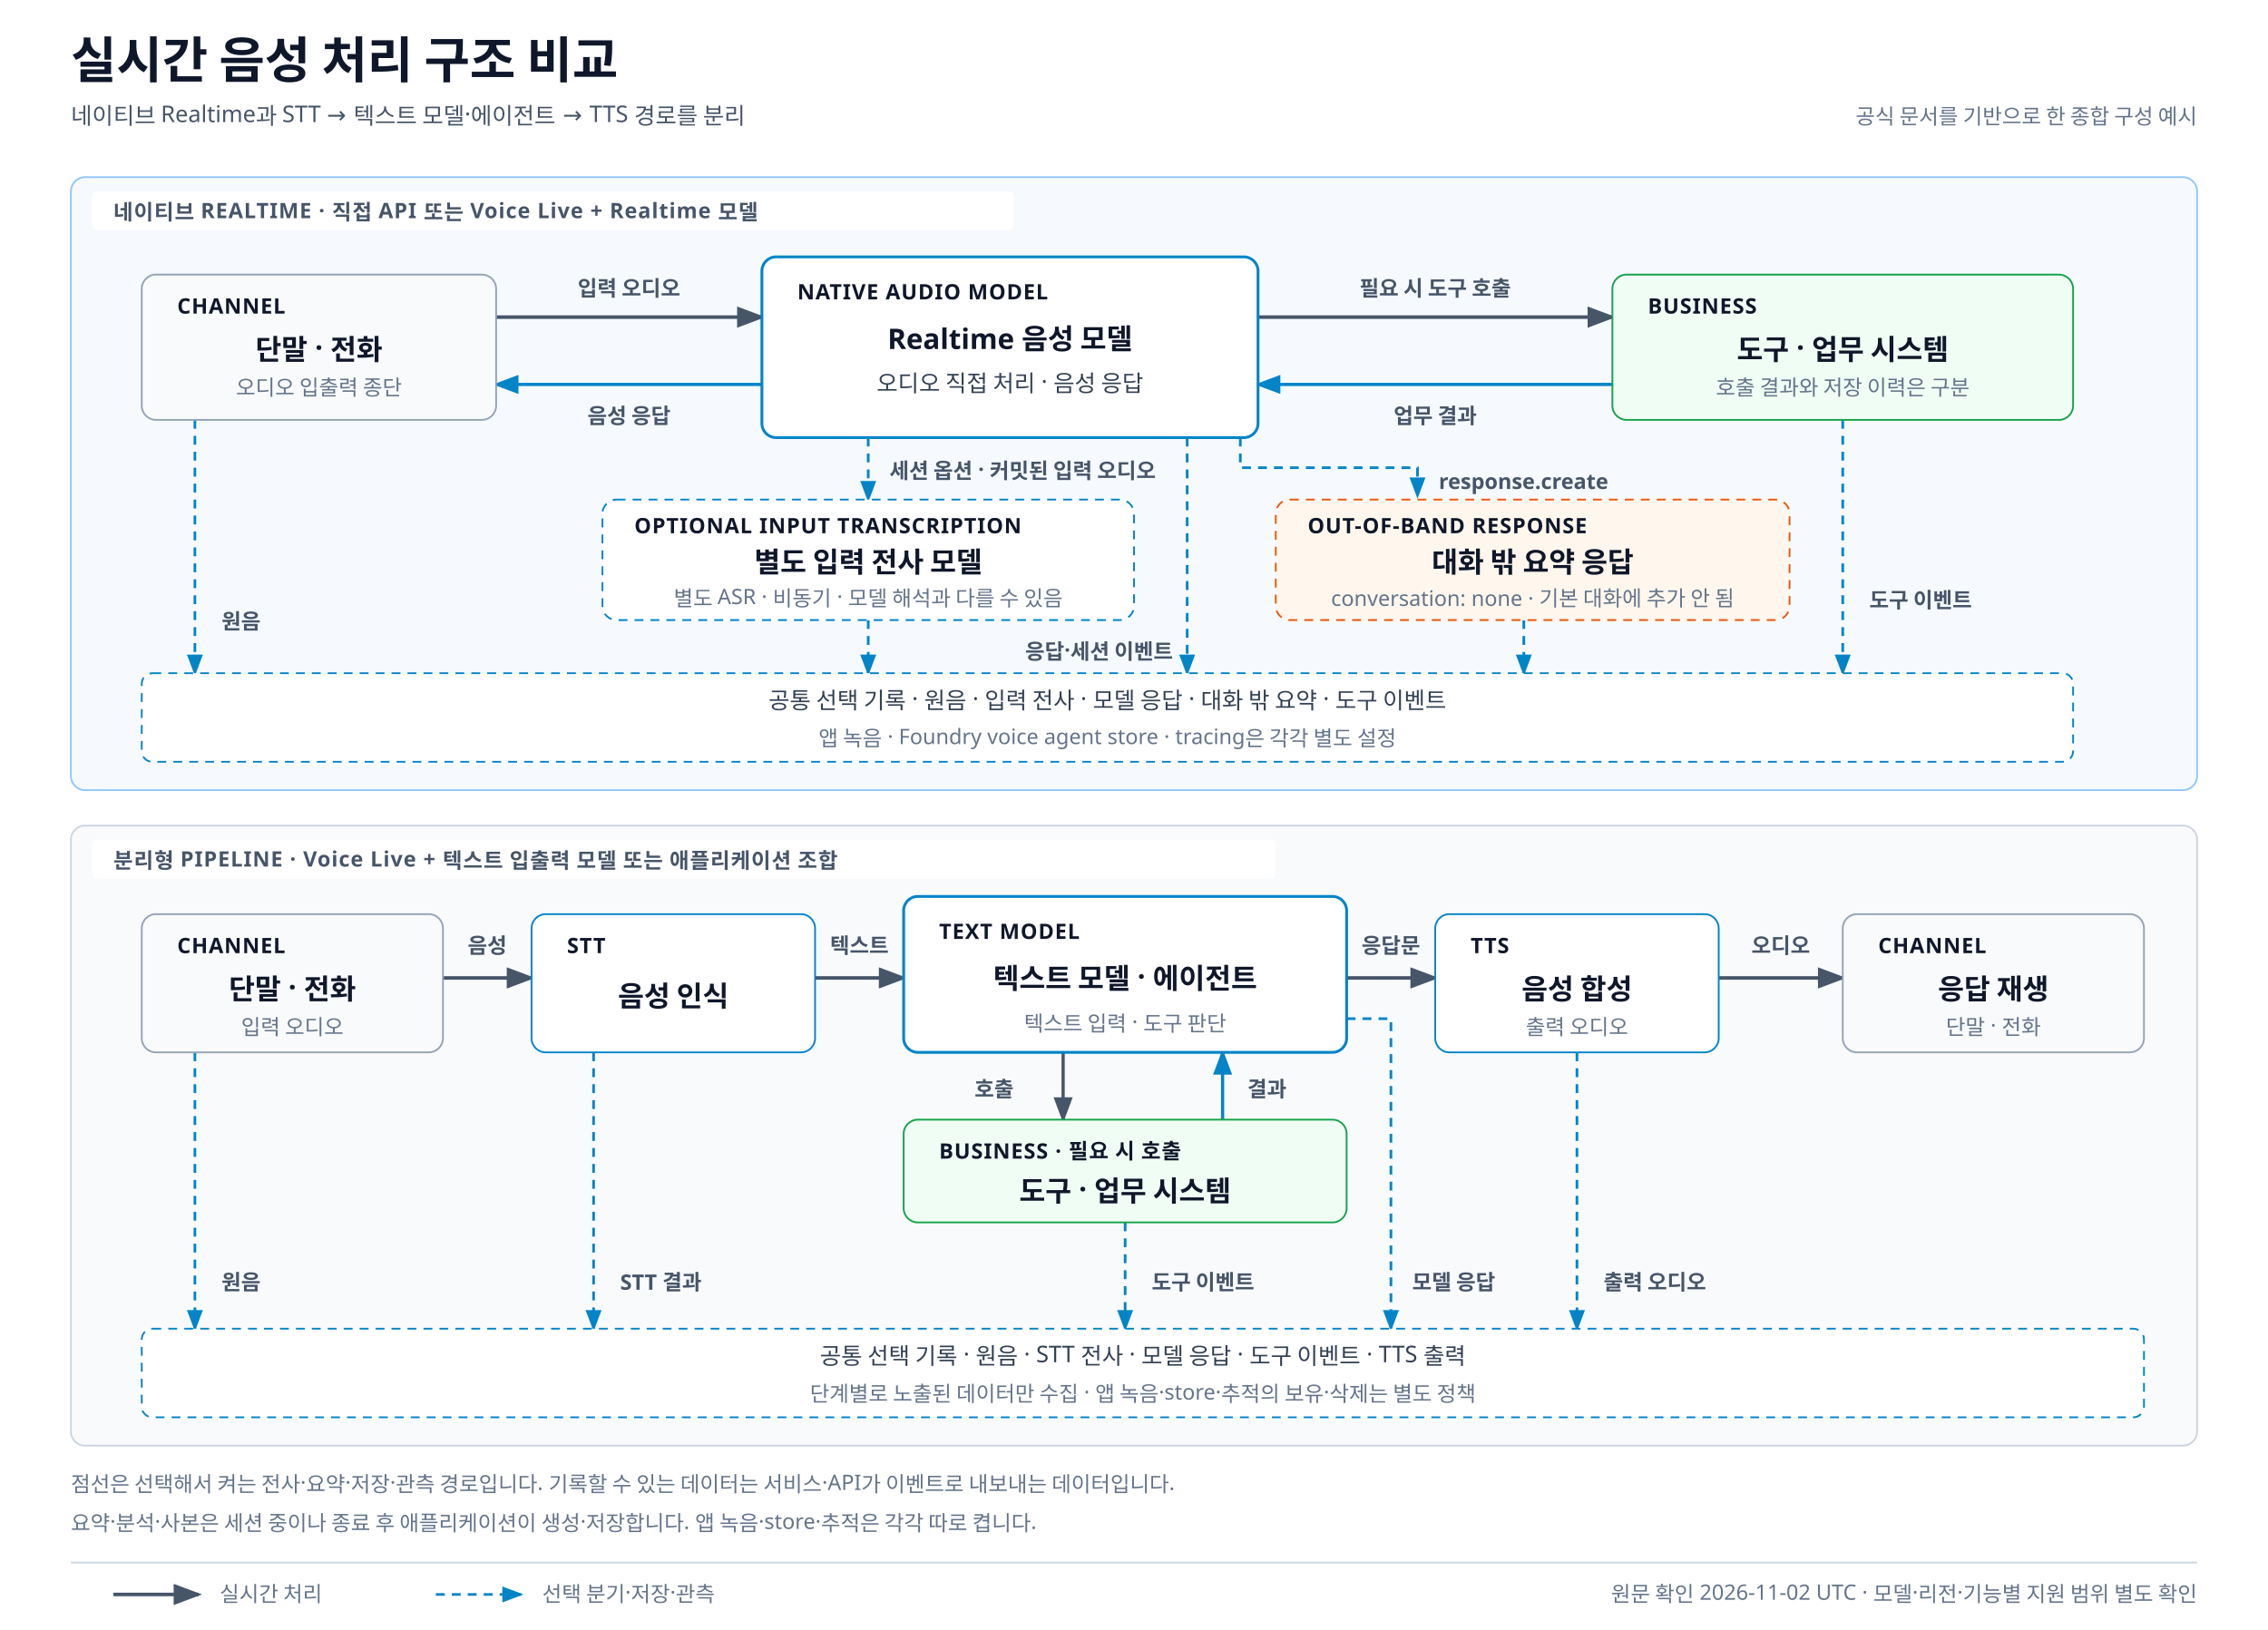
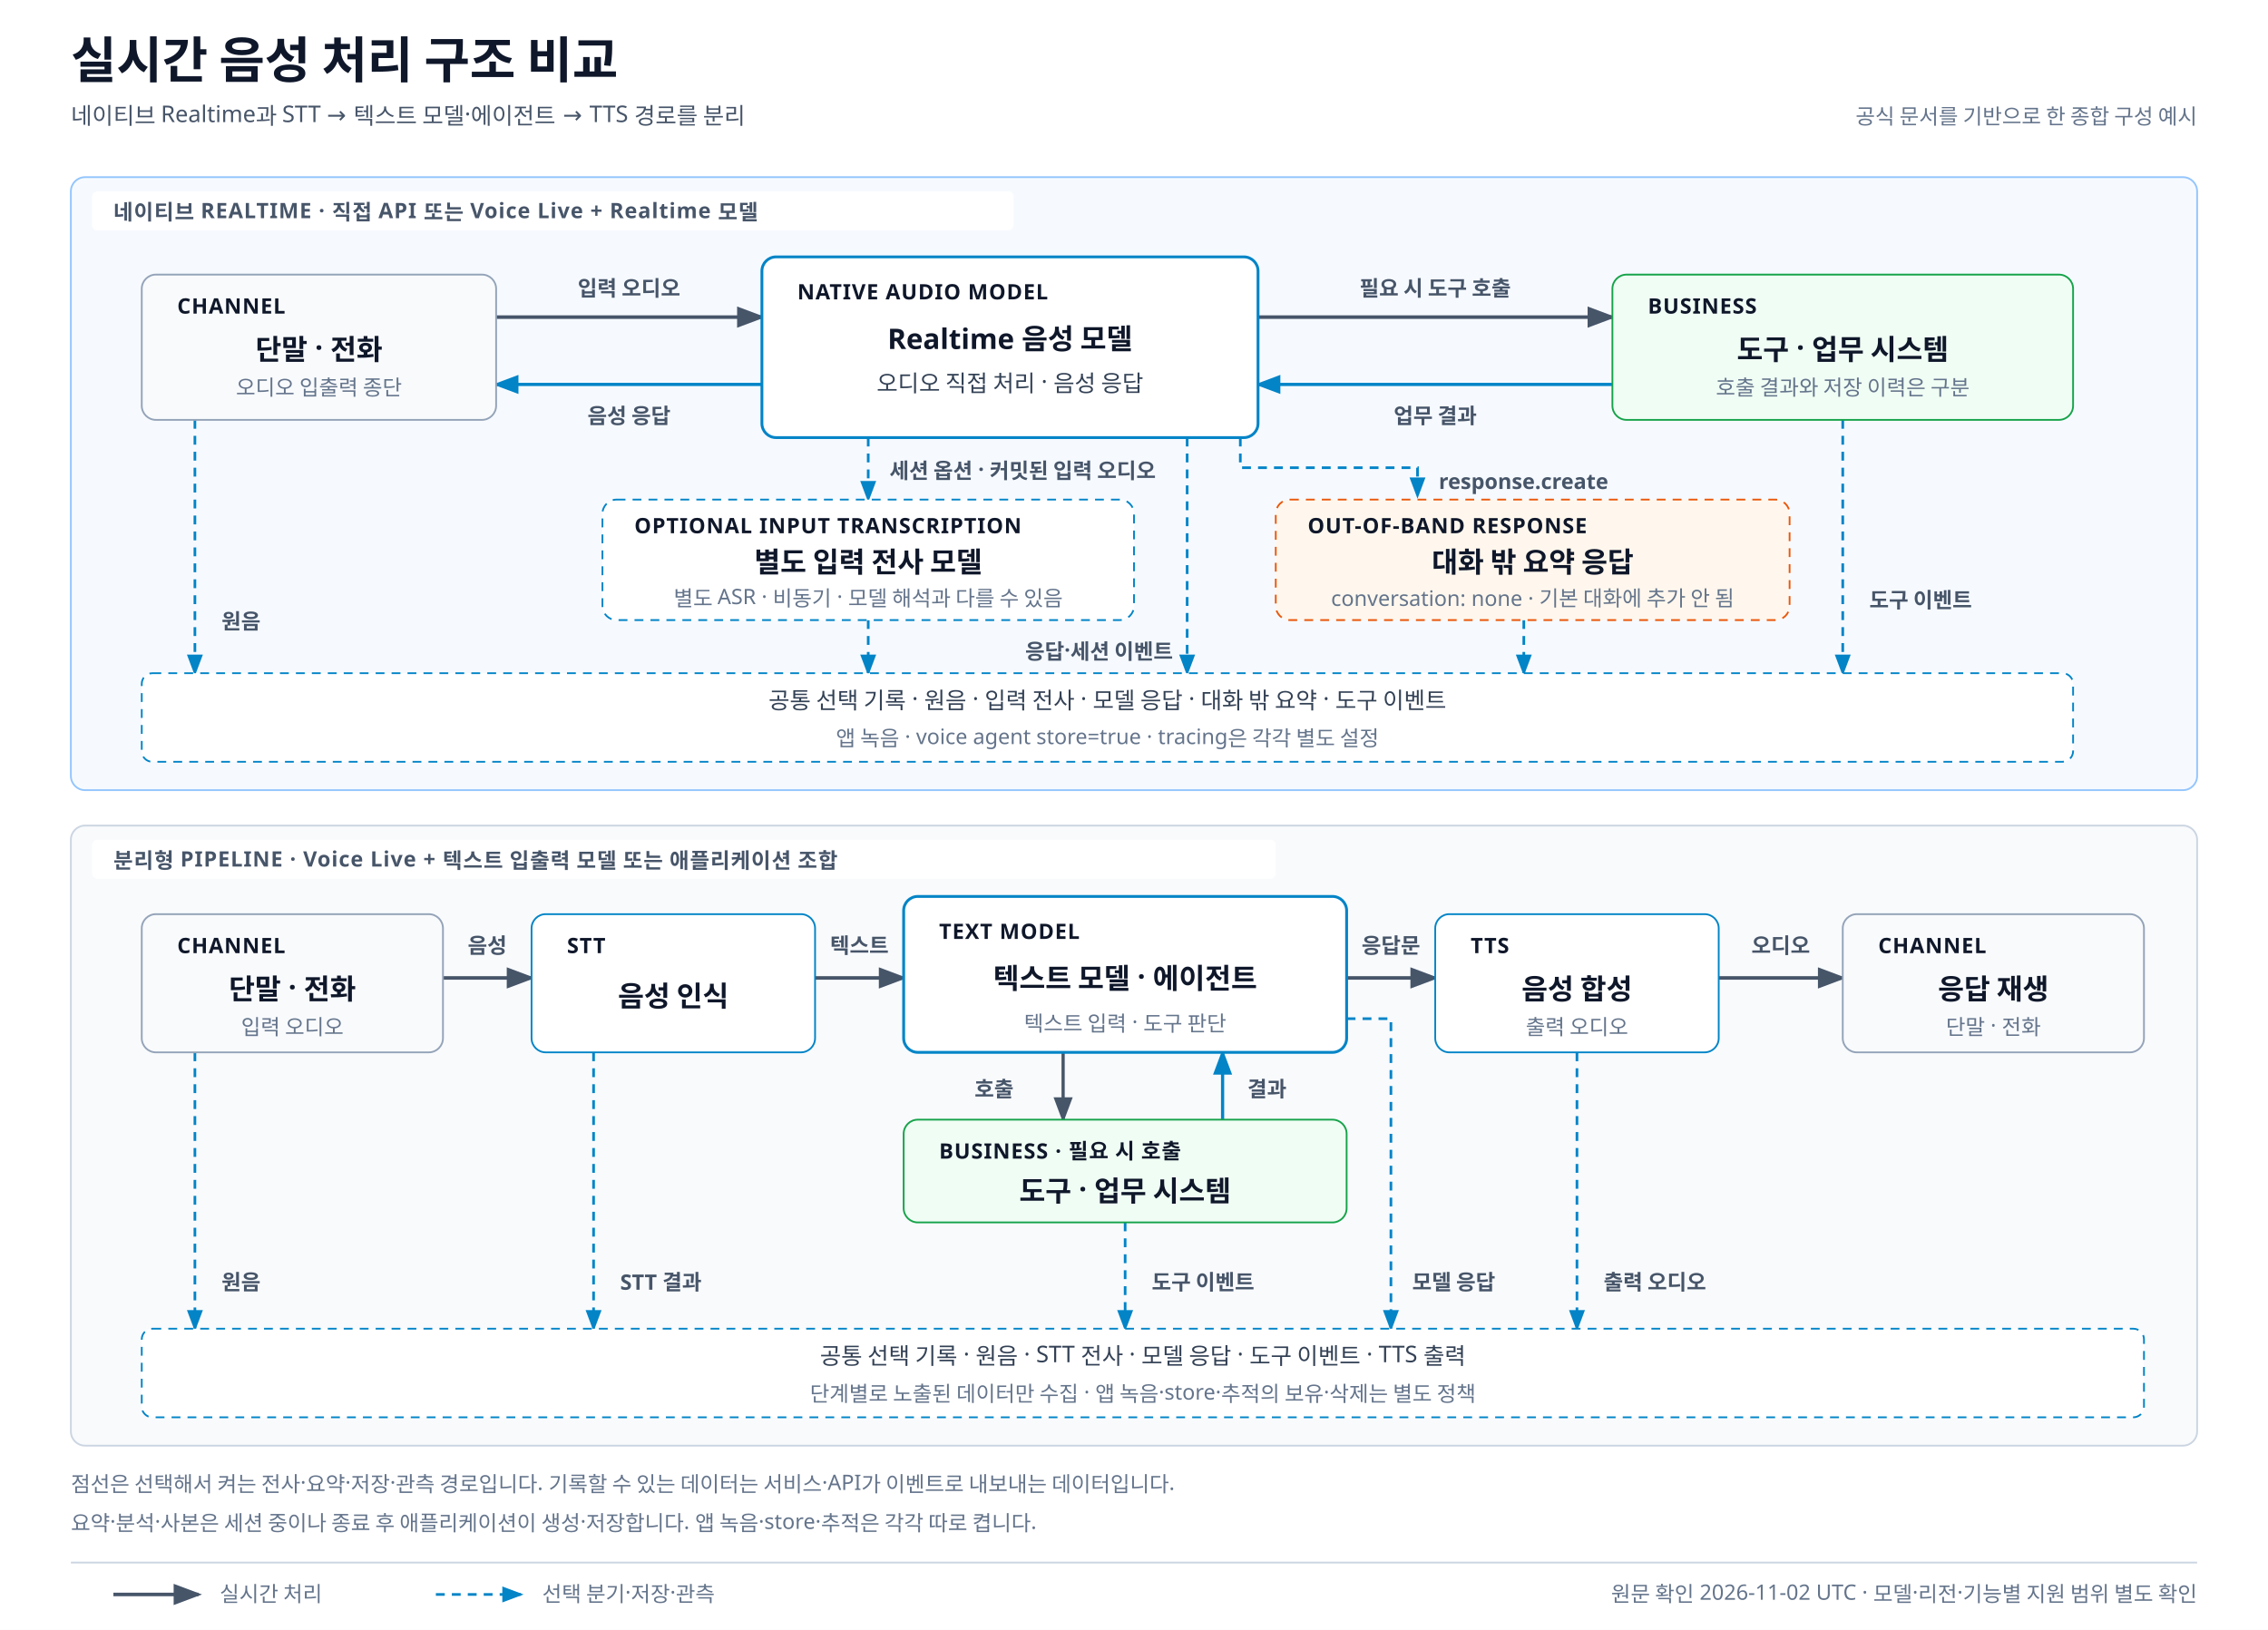
<svg xmlns="http://www.w3.org/2000/svg" width="1280" height="920" viewBox="0 0 1280 920" role="img" aria-labelledby="azure-realtime-architectures-title azure-realtime-architectures-desc">
  <defs>
    <marker id="azure-realtime-arrow" markerWidth="8" markerHeight="6" refX="7" refY="3" orient="auto">
      <polygon points="0 0, 8 3, 0 6" fill="#475569" />
    </marker>
    <marker id="azure-realtime-arrow-link" markerWidth="8" markerHeight="6" refX="7" refY="3" orient="auto">
      <polygon points="0 0, 8 3, 0 6" fill="#0284c7" />
    </marker>
    <style>
      text{font-family:"Noto Sans KR","Apple SD Gothic Neo","Malgun Gothic",sans-serif;fill:#0f172a}
      .title{font-size:28px;font-weight:700}
      .subtitle{font-size:13px;fill:#475569}
      .source{font-size:12px;fill:#64748b}
      .zone-label{font-size:12px;font-weight:700;fill:#475569;letter-spacing:.04em}
      .node{font-size:16px;font-weight:700}
      .body{font-size:13px;fill:#334155}
      .small{font-size:12px;fill:#64748b}
      .tag{font-size:12px;font-weight:700;letter-spacing:.04em}
      .label{font-size:12px;font-weight:700;fill:#475569}
      .legend{font-size:12px;fill:#64748b}
    </style>
  </defs>
  <rect width="1280" height="920" fill="#ffffff" />
  <text x="40" y="44" class="title">실시간 음성 처리 구조 비교</text>
  <text x="40" y="70" class="subtitle">네이티브 Realtime과 STT → 텍스트 모델·에이전트 → TTS 경로를 분리</text>
  <text x="1240" y="70" text-anchor="end" class="source">공식 문서를 기반으로 한 종합 구성 예시</text>
  <rect x="40" y="100" width="1200" height="346" rx="8" fill="#eff6ff" fill-opacity=".58" stroke="#93c5fd" />
  <rect x="52" y="108" width="520" height="22" rx="3" fill="#ffffff" />
  <text x="64" y="124" class="zone-label">네이티브 REALTIME · 직접 API 또는 Voice Live + Realtime 모델</text>
  <rect x="40" y="466" width="1200" height="350" rx="8" fill="#f8fafc" stroke="#cbd5e1" />
  <rect x="52" y="474" width="668" height="22" rx="3" fill="#ffffff" />
  <text x="64" y="490" class="zone-label">분리형 PIPELINE · Voice Live + 텍스트 입출력 모델 또는 애플리케이션 조합</text>
  <path d="M280 179 H430" fill="none" stroke="#475569" stroke-width="2" marker-end="url(#azure-realtime-arrow)" />
  <path d="M430 217 H280" fill="none" stroke="#0284c7" stroke-width="1.8" marker-end="url(#azure-realtime-arrow-link)" />
  <path d="M710 179 H910" fill="none" stroke="#475569" stroke-width="2" marker-end="url(#azure-realtime-arrow)" />
  <path d="M910 217 H710" fill="none" stroke="#0284c7" stroke-width="1.8" marker-end="url(#azure-realtime-arrow-link)" />
  <path id="native-session-to-transcription" d="M490 247 V282" fill="none" stroke="#0284c7" stroke-width="1.5" stroke-dasharray="5,4" marker-end="url(#azure-realtime-arrow-link)" />
  <path id="native-input-to-records" d="M110 237 V380" fill="none" stroke="#0284c7" stroke-width="1.5" stroke-dasharray="5,4" marker-end="url(#azure-realtime-arrow-link)" />
  <path id="native-transcription-to-records" d="M490 350 V380" fill="none" stroke="#0284c7" stroke-width="1.5" stroke-dasharray="5,4" marker-end="url(#azure-realtime-arrow-link)" />
  <path id="native-model-to-records" d="M670 247 V380" fill="none" stroke="#0284c7" stroke-width="1.5" stroke-dasharray="5,4" marker-end="url(#azure-realtime-arrow-link)" />
  <path id="native-model-to-oob" d="M700 247 V264 H800 V280" fill="none" stroke="#0284c7" stroke-width="1.5" stroke-dasharray="5,4" marker-end="url(#azure-realtime-arrow-link)" />
  <path id="native-oob-to-records" d="M860 350 V380" fill="none" stroke="#0284c7" stroke-width="1.5" stroke-dasharray="5,4" marker-end="url(#azure-realtime-arrow-link)" />
  <path id="native-tools-to-records" d="M1040 237 V380" fill="none" stroke="#0284c7" stroke-width="1.5" stroke-dasharray="5,4" marker-end="url(#azure-realtime-arrow-link)" />
  <path d="M250 552 H300" fill="none" stroke="#475569" stroke-width="2" marker-end="url(#azure-realtime-arrow)" />
  <path d="M460 552 H510" fill="none" stroke="#475569" stroke-width="2" marker-end="url(#azure-realtime-arrow)" />
  <path d="M760 552 H810" fill="none" stroke="#475569" stroke-width="2" marker-end="url(#azure-realtime-arrow)" />
  <path d="M970 552 H1040" fill="none" stroke="#475569" stroke-width="2" marker-end="url(#azure-realtime-arrow)" />
  <path d="M600 594 V632" fill="none" stroke="#475569" stroke-width="1.8" marker-end="url(#azure-realtime-arrow)" />
  <path d="M690 632 V594" fill="none" stroke="#0284c7" stroke-width="1.8" marker-end="url(#azure-realtime-arrow-link)" />
  <path id="pipeline-input-to-records" d="M110 594 V750" fill="none" stroke="#0284c7" stroke-width="1.5" stroke-dasharray="5,4" marker-end="url(#azure-realtime-arrow-link)" />
  <path id="pipeline-stt-to-records" d="M335 594 V750" fill="none" stroke="#0284c7" stroke-width="1.5" stroke-dasharray="5,4" marker-end="url(#azure-realtime-arrow-link)" />
  <path id="pipeline-model-to-records" d="M760 575 H785 V750" fill="none" stroke="#0284c7" stroke-width="1.5" stroke-dasharray="5,4" marker-end="url(#azure-realtime-arrow-link)" />
  <path id="pipeline-tools-to-records" d="M635 690 V750" fill="none" stroke="#0284c7" stroke-width="1.5" stroke-dasharray="5,4" marker-end="url(#azure-realtime-arrow-link)" />
  <path id="pipeline-tts-to-records" d="M890 594 V750" fill="none" stroke="#0284c7" stroke-width="1.5" stroke-dasharray="5,4" marker-end="url(#azure-realtime-arrow-link)" />
  <text x="355" y="167" text-anchor="middle" class="label">입력 오디오</text>
  <text x="355" y="239" text-anchor="middle" class="label">음성 응답</text>
  <text x="810" y="167" text-anchor="middle" class="label">필요 시 도구 호출</text>
  <text x="810" y="239" text-anchor="middle" class="label">업무 결과</text>
  <text x="502" y="270" class="label">세션 옵션 · 커밋된 입력 오디오</text>
  <text x="125" y="355" class="label">원음</text>
  <text x="662" y="372" text-anchor="end" class="label">응답·세션 이벤트</text>
  <text x="1055" y="343" class="label">도구 이벤트</text>
  <text x="275" y="538" text-anchor="middle" class="label">음성</text>
  <text x="485" y="538" text-anchor="middle" class="label">텍스트</text>
  <text x="785" y="538" text-anchor="middle" class="label">응답문</text>
  <text x="1005" y="538" text-anchor="middle" class="label">오디오</text>
  <text x="550" y="619" class="label">호출</text>
  <text x="704" y="619" class="label">결과</text>
  <text x="125" y="728" class="label">원음</text>
  <text x="350" y="728" class="label">STT 결과</text>
  <text x="650" y="728" class="label">도구 이벤트</text>
  <text x="797" y="728" class="label">모델 응답</text>
  <text x="905" y="728" class="label">출력 오디오</text>
  <rect id="native-input" x="80" y="155" width="200" height="82" rx="8" fill="#f8fafc" stroke="#94a3b8" />
  <text x="100" y="177" class="tag" fill="#475569">CHANNEL</text>
  <text x="180" y="203" text-anchor="middle" class="node">단말 · 전화</text>
  <text x="180" y="223" text-anchor="middle" class="small">오디오 입출력 종단</text>
  <rect id="native-model" x="430" y="145" width="280" height="102" rx="8" fill="#ffffff" stroke="#0284c7" stroke-width="1.6" />
  <text x="450" y="169" class="tag" fill="#075985">NATIVE AUDIO MODEL</text>
  <text x="570" y="197" text-anchor="middle" class="node">Realtime 음성 모델</text>
  <text x="570" y="221" text-anchor="middle" class="body">오디오 직접 처리 · 음성 응답</text>
  <rect id="native-tools" x="910" y="155" width="260" height="82" rx="8" fill="#f0fdf4" stroke="#16a34a" />
  <text x="930" y="177" class="tag" fill="#166534">BUSINESS</text>
  <text x="1040" y="203" text-anchor="middle" class="node">도구 · 업무 시스템</text>
  <text x="1040" y="223" text-anchor="middle" class="small">호출 결과와 저장 이력은 구분</text>
  <rect id="native-transcription" x="340" y="282" width="300" height="68" rx="8" fill="#ffffff" stroke="#0284c7" stroke-dasharray="5,4" />
  <text x="358" y="301" class="tag" fill="#075985">OPTIONAL INPUT TRANSCRIPTION</text>
  <text x="490" y="323" text-anchor="middle" class="node">별도 입력 전사 모델</text>
  <text x="490" y="342" text-anchor="middle" class="small">별도 ASR · 비동기 · 모델 해석과 다를 수 있음</text>
  <rect id="native-oob" x="720" y="282" width="290" height="68" rx="8" fill="#fff7ed" stroke="#ea580c" stroke-dasharray="5,4" />
  <text x="738" y="301" class="tag" fill="#9a3412">OUT-OF-BAND RESPONSE</text>
  <text x="865" y="323" text-anchor="middle" class="node">대화 밖 요약 응답</text>
  <text x="865" y="342" text-anchor="middle" class="small">conversation: none · 기본 대화에 추가 안 됨</text>
  <text x="812" y="276" class="label">response.create</text>
  <rect id="native-records" x="80" y="380" width="1090" height="50" rx="6" fill="#ffffff" stroke="#0284c7" stroke-dasharray="5,4" />
  <text x="625" y="400" text-anchor="middle" class="body">공통 선택 기록 · 원음 · 입력 전사 · 모델 응답 · 대화 밖 요약 · 도구 이벤트</text>
-   <text x="625" y="421" text-anchor="middle" class="small">앱 녹음 · Foundry voice agent store · tracing은 각각 별도 설정</text>
+   <text x="625" y="421" text-anchor="middle" class="small">앱 녹음 · voice agent store=true · tracing은 각각 별도 설정</text>
  <rect id="pipeline-input" x="80" y="516" width="170" height="78" rx="8" fill="#f8fafc" stroke="#94a3b8" />
  <text x="100" y="538" class="tag" fill="#475569">CHANNEL</text>
  <text x="165" y="564" text-anchor="middle" class="node">단말 · 전화</text>
  <text x="165" y="584" text-anchor="middle" class="small">입력 오디오</text>
  <rect id="pipeline-stt" x="300" y="516" width="160" height="78" rx="8" fill="#ffffff" stroke="#0284c7" />
  <text x="320" y="538" class="tag" fill="#075985">STT</text>
  <text x="380" y="568" text-anchor="middle" class="node">음성 인식</text>
  <rect id="pipeline-model" x="510" y="506" width="250" height="88" rx="8" fill="#ffffff" stroke="#0284c7" stroke-width="1.6" />
  <text x="530" y="530" class="tag" fill="#075985">TEXT MODEL</text>
  <text x="635" y="558" text-anchor="middle" class="node">텍스트 모델 · 에이전트</text>
  <text x="635" y="582" text-anchor="middle" class="small">텍스트 입력 · 도구 판단</text>
  <rect id="pipeline-tts" x="810" y="516" width="160" height="78" rx="8" fill="#ffffff" stroke="#0284c7" />
  <text x="830" y="538" class="tag" fill="#075985">TTS</text>
  <text x="890" y="564" text-anchor="middle" class="node">음성 합성</text>
  <text x="890" y="584" text-anchor="middle" class="small">출력 오디오</text>
  <rect x="1040" y="516" width="170" height="78" rx="8" fill="#f8fafc" stroke="#94a3b8" />
  <text x="1060" y="538" class="tag" fill="#475569">CHANNEL</text>
  <text x="1125" y="564" text-anchor="middle" class="node">응답 재생</text>
  <text x="1125" y="584" text-anchor="middle" class="small">단말 · 전화</text>
  <rect id="pipeline-tools" x="510" y="632" width="250" height="58" rx="8" fill="#f0fdf4" stroke="#16a34a" />
  <text x="530" y="654" class="tag" fill="#166534">BUSINESS · 필요 시 호출</text>
  <text x="635" y="678" text-anchor="middle" class="node">도구 · 업무 시스템</text>
  <rect id="pipeline-records" x="80" y="750" width="1130" height="50" rx="6" fill="#ffffff" stroke="#0284c7" stroke-dasharray="5,4" />
  <text x="645" y="770" text-anchor="middle" class="body">공통 선택 기록 · 원음 · STT 전사 · 모델 응답 · 도구 이벤트 · TTS 출력</text>
  <text x="645" y="791" text-anchor="middle" class="small">단계별로 노출된 데이터만 수집 · 앱 녹음·store·추적의 보유·삭제는 별도 정책</text>
  <text x="40" y="842" class="small">점선은 선택해서 켜는 전사·요약·저장·관측 경로입니다. 기록할 수 있는 데이터는 서비스·API가 이벤트로 내보내는 데이터입니다.</text>
  <text x="40" y="864" class="small">요약·분석·사본은 세션 중이나 종료 후 애플리케이션이 생성·저장합니다. 앱 녹음·store·추적은 각각 따로 켭니다.</text>
  <line x1="40" y1="882" x2="1240" y2="882" stroke="#cbd5e1" />
  <line x1="64" y1="900" x2="112" y2="900" stroke="#475569" stroke-width="2" marker-end="url(#azure-realtime-arrow)" />
  <text x="124" y="904" class="legend">실시간 처리</text>
  <line x1="246" y1="900" x2="294" y2="900" stroke="#0284c7" stroke-width="1.5" stroke-dasharray="5,4" marker-end="url(#azure-realtime-arrow-link)" />
  <text x="306" y="904" class="legend">선택 분기·저장·관측</text>
  <text x="1240" y="904" text-anchor="end" class="source">원문 확인 2026-11-02 UTC · 모델·리전·기능별 지원 범위 별도 확인</text>
</svg>
